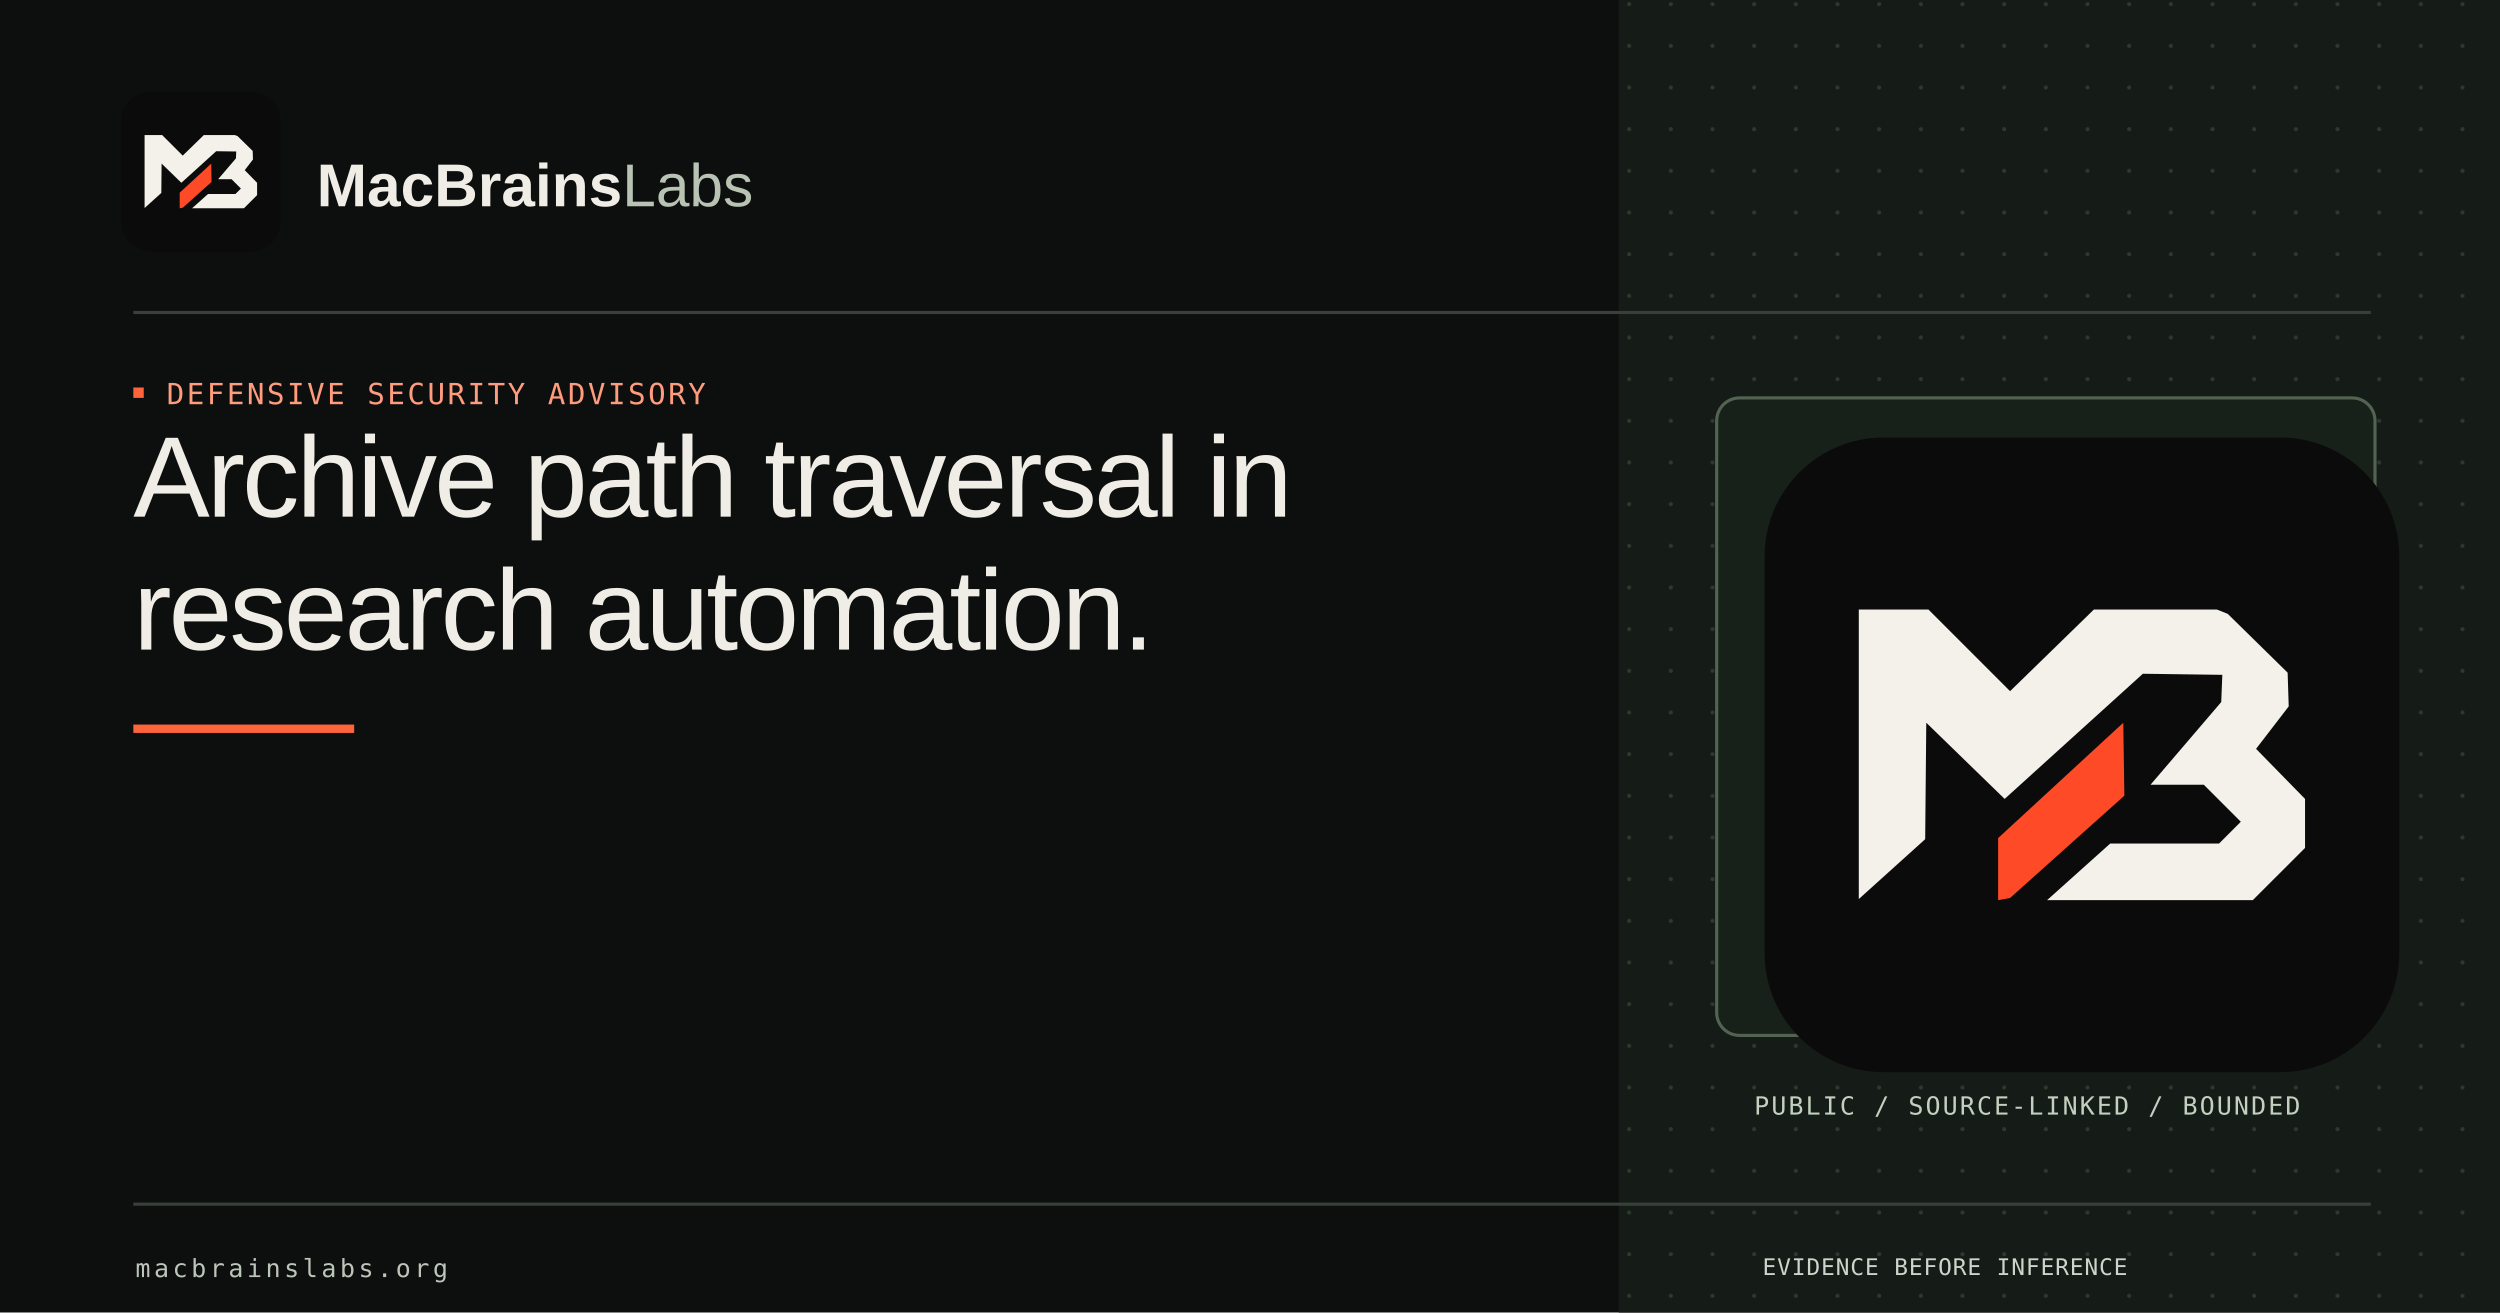
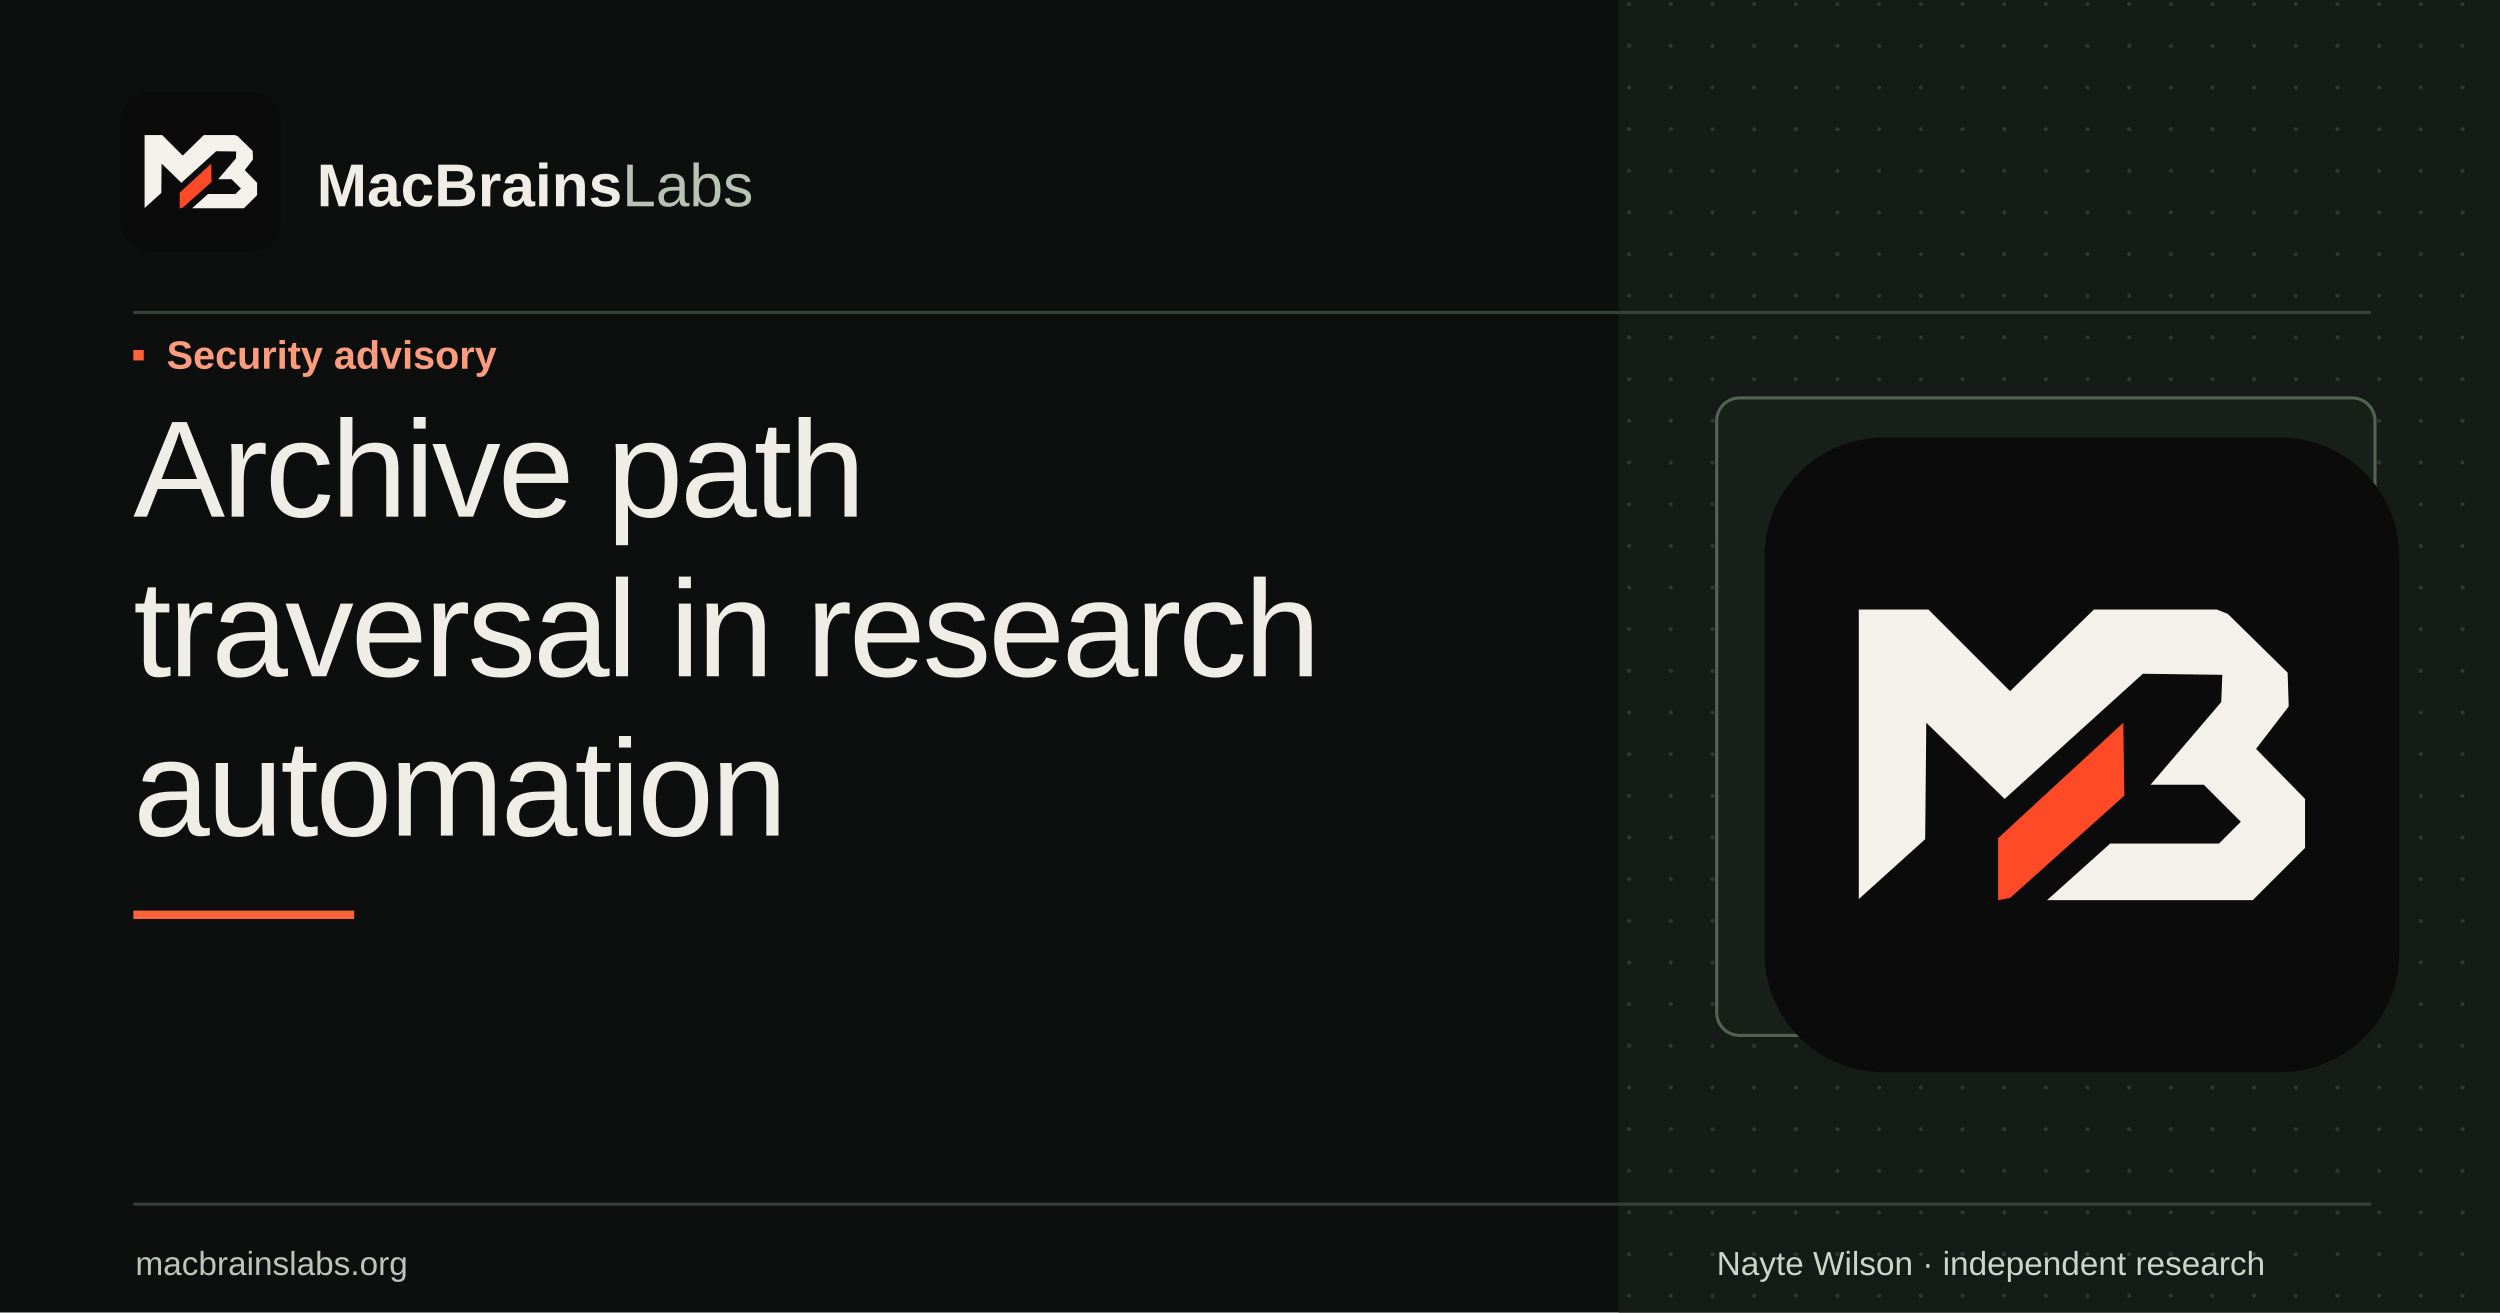
<svg xmlns="http://www.w3.org/2000/svg" width="1200" height="630" viewBox="0 0 1200 630">
  <defs>
    <pattern id="dots" width="20" height="20" patternUnits="userSpaceOnUse">
      <circle cx="2" cy="2" r="1" fill="#4c5a4b" opacity=".46" />
    </pattern>
  </defs>
  <rect width="1200" height="630" fill="#0d0f0f" />
  <rect x="777" y="0" width="423" height="630" fill="#151b16" />
  <rect x="777" y="0" width="423" height="630" fill="url(#dots)" />
  <path d="M64 150H1138 M64 578H1138" stroke="#384139" stroke-width="1.5" />
  <g transform="translate(58 44) scale(.15)">
    <rect width="512" height="512" rx="96" fill="#0B0B0B" />
    <g transform="translate(76 138.7805) scale(0.8780488)">
      <path fill="#F3F1EA" d="M0,0 L0,266 L61,211 L62,104 L134,174 L261,59 L334,60 L333,85 L268,161 L317,161 L351,195 L331,215 L231,215 L173,267 L362,267 L410,219 L410,174 L365,128 L395,89 L394,58 L339,4 L329,0 L216,0 L139,75 L64,0 Z" />
      <path fill="#FF4A27" d="M243,104 L128,210 L128,267 L139,265 L244,171 Z" />
    </g>
  </g>
  <text x="152" y="99" font-family="Arial,Helvetica,sans-serif" font-size="29" font-weight="650" fill="#efede5">MacBrains<tspan font-weight="400" fill="#b8c3b4"> Labs</tspan>
  </text>
-   <rect x="64" y="186" width="5" height="5" fill="#ff633a" />
-   <text x="80" y="194" font-family="monospace" font-size="14" letter-spacing="1.2" fill="#ff9c7d">DEFENSIVE SECURITY ADVISORY</text>
-   <text x="64" y="248.0" font-family="Arial,Helvetica,sans-serif" font-size="55" font-weight="500" letter-spacing="-1.4" fill="#efede5">Archive path traversal in</text>
-   <text x="64" y="311.8" font-family="Arial,Helvetica,sans-serif" font-size="55" font-weight="500" letter-spacing="-1.4" fill="#efede5">research automation.</text>
-   <path d="M64 349.8 H170" stroke="#ff633a" stroke-width="4" />
+   <rect x="64" y="168" width="5" height="5" fill="#ff633a" />
+   <text x="80" y="177" font-family="Arial,Helvetica,sans-serif" font-size="19" font-weight="600" fill="#ff9c7d">Security advisory</text>
+   <text x="64" y="248.0" font-family="Arial,Helvetica,sans-serif" font-size="66" font-weight="500" letter-spacing="-1.4" fill="#efede5">Archive path</text>
+   <text x="64" y="324.6" font-family="Arial,Helvetica,sans-serif" font-size="66" font-weight="500" letter-spacing="-1.4" fill="#efede5">traversal in research</text>
+   <text x="64" y="401.1" font-family="Arial,Helvetica,sans-serif" font-size="66" font-weight="500" letter-spacing="-1.4" fill="#efede5">automation</text>
+   <path d="M64 439.1 H170" stroke="#ff633a" stroke-width="4" />
  <rect x="824" y="191" width="316" height="306" fill="#182119" rx="11" stroke="#536352" stroke-width="1.5" />
  <g transform="translate(847 210) scale(.595)">
    <rect width="512" height="512" rx="96" fill="#0B0B0B" />
    <g transform="translate(76 138.7805) scale(0.8780488)">
      <path fill="#F3F1EA" d="M0,0 L0,266 L61,211 L62,104 L134,174 L261,59 L334,60 L333,85 L268,161 L317,161 L351,195 L331,215 L231,215 L173,267 L362,267 L410,219 L410,174 L365,128 L395,89 L394,58 L339,4 L329,0 L216,0 L139,75 L64,0 Z" />
      <path fill="#FF4A27" d="M243,104 L128,210 L128,267 L139,265 L244,171 Z" />
    </g>
  </g>
-   <text x="842" y="535" font-family="monospace" font-size="12" letter-spacing="1" fill="#c3d0bf">PUBLIC / SOURCE-LINKED / BOUNDED</text>
-   <text x="65" y="613" font-family="monospace" font-size="12" letter-spacing="1.7" fill="#bcc5b9">macbrainslabs.org</text>
-   <text x="846" y="612" font-family="monospace" font-size="11" letter-spacing=".4" fill="#cbd5c9">EVIDENCE BEFORE INFERENCE</text>
+   <text x="65" y="612" font-family="Arial,Helvetica,sans-serif" font-size="16" fill="#bcc5b9">macbrainslabs.org</text>
+   <text x="824" y="612" font-family="Arial,Helvetica,sans-serif" font-size="16" fill="#cbd5c9">Nayte Wilson · independent research</text>
</svg>
